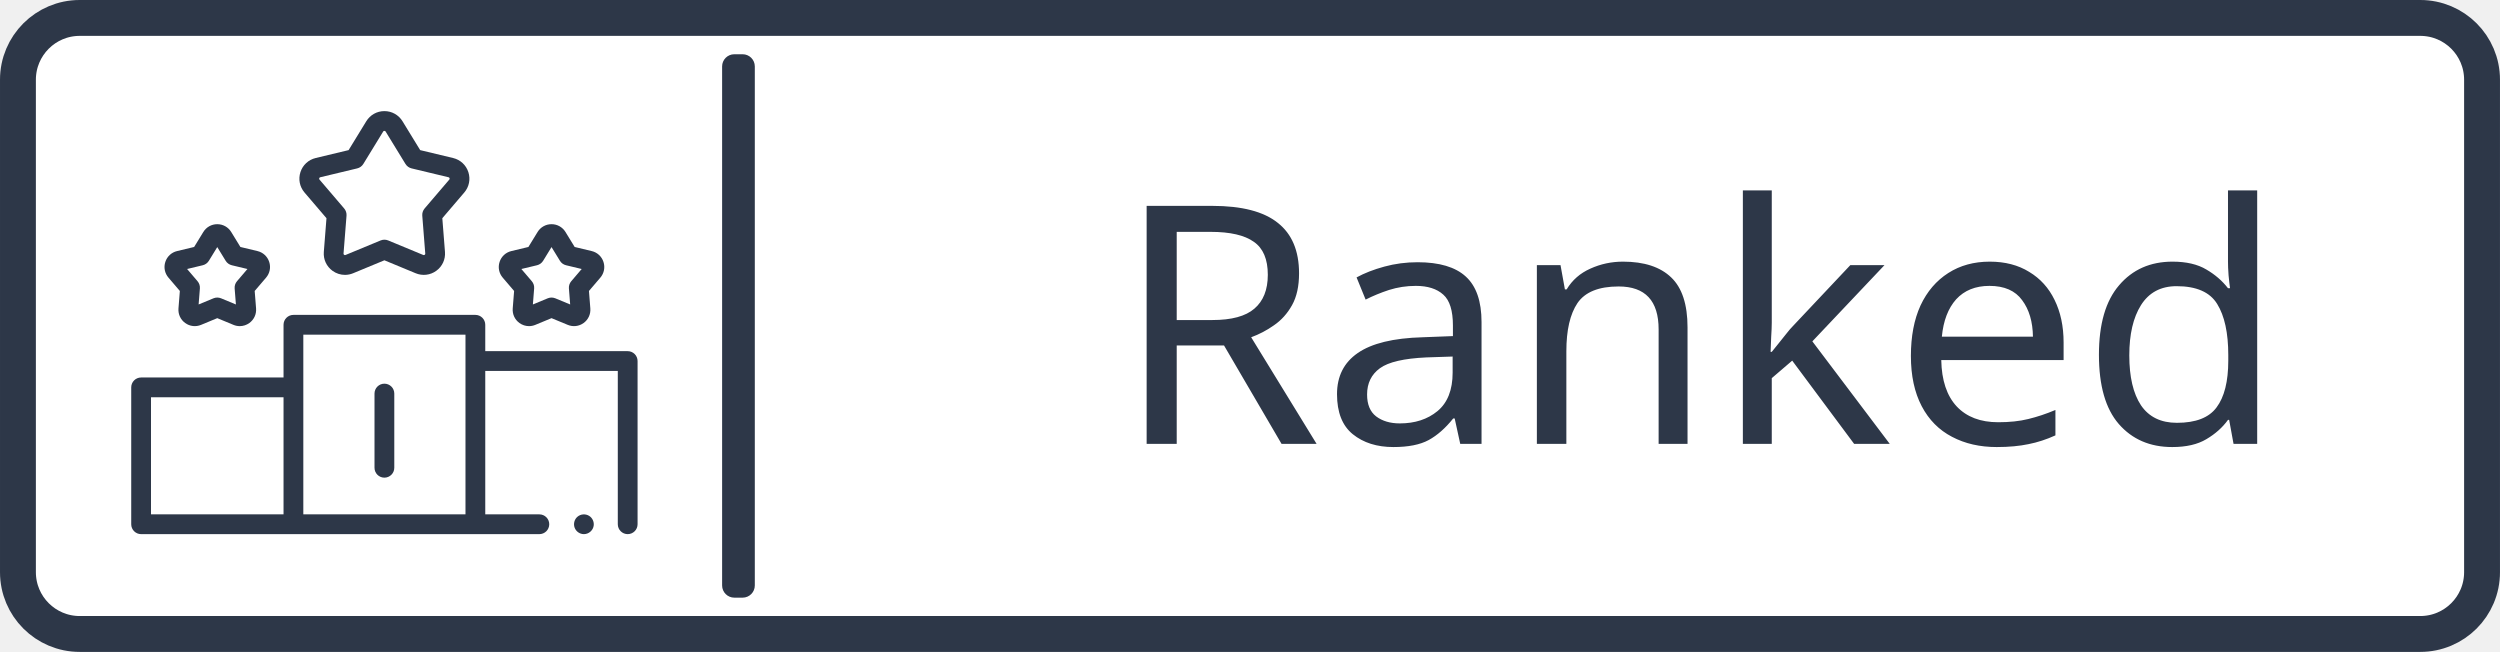
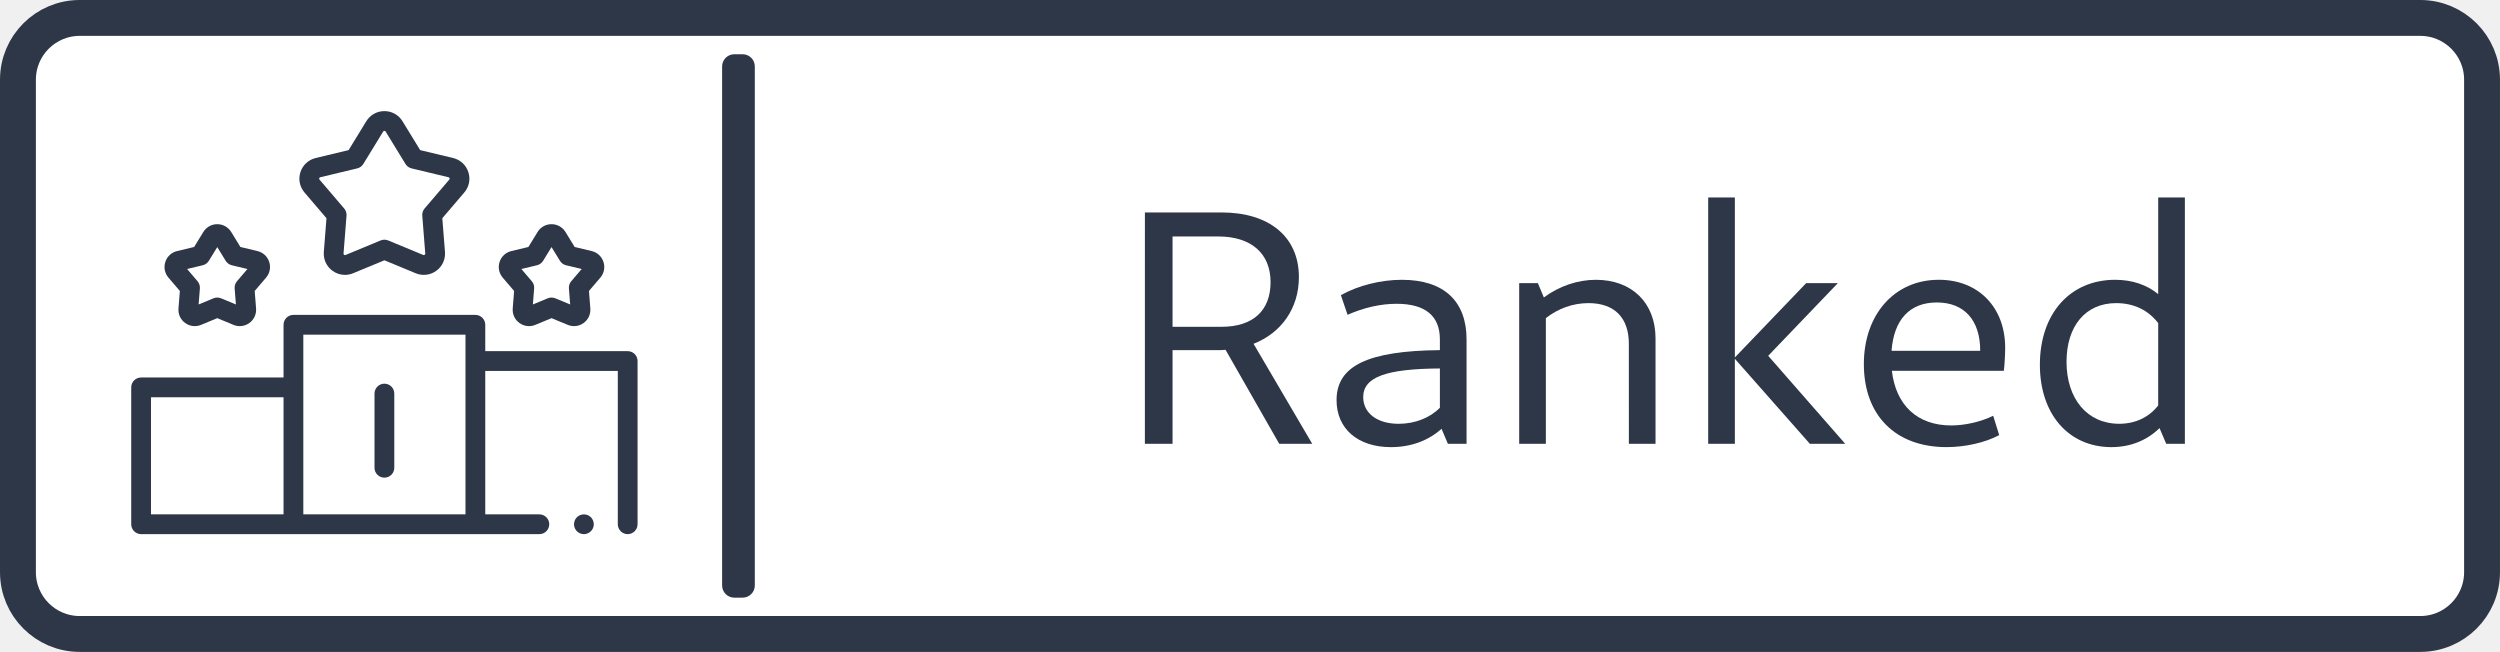
<svg xmlns="http://www.w3.org/2000/svg" width="133.785mm" height="34.886mm" viewBox="0 0 133.785 34.886" version="1.1" id="svg932">
  <defs id="defs926" />
  <g id="layer1" transform="translate(-40.35277,-109.8771)">
    <g id="g921" transform="translate(3.846887,57.07407)">
      <rect style="fill:#ffffff;stroke:#2d3748;stroke-width:1.92;stroke-linecap:round;stroke-opacity:1;fill-opacity:1" id="rect836-7" width="131.864" height="32.966" x="37.466" y="53.763" rx="3.306" ry="3.306" />
      <rect style="fill:#2d3748;fill-opacity:1;stroke:none;stroke-width:2.384;stroke-linecap:round;stroke-opacity:1" id="rect915" width="1.75" height="29.08" x="75.149" y="55.706" rx="0.653" ry="0.653" />
-       <text xml:space="preserve" style="font-size:17.838px;line-height:1.25;font-family:'URW Gothic';-inkscape-font-specification:'URW Gothic';fill:#2d3748;fill-opacity:1;stroke-width:0.446" x="96.132" y="76.552" id="text1615">
-         <tspan id="tspan1613" x="96.132" y="76.552" style="font-style:normal;font-variant:normal;font-weight:normal;font-stretch:normal;font-family:Cantarell;-inkscape-font-specification:Cantarell;fill:#2d3748;fill-opacity:1;stroke-width:0.446">Ranked</tspan>
-       </text>
+       <g aria-label="Ranked" id="text1615" style="font-size:17.838px;line-height:1.25;font-family:'URW Gothic';-inkscape-font-specification:'URW Gothic';fill:#2d3748;fill-opacity:1;stroke-width:0.446">
+         <path d="m 97.773,76.552 h 1.481 v -5.012 h 2.444 c 0.125,0 0.25,0 0.392,-0.018 l 2.872,5.03 h 1.766 l -3.139,-5.351 c 1.498,-0.589 2.426,-1.909 2.426,-3.568 0,-2.176 -1.605,-3.461 -4.138,-3.461 h -4.103 z m 1.481,-6.261 v -4.834 h 2.444 c 1.766,0 2.801,0.91 2.801,2.444 0,1.516 -0.928,2.39 -2.622,2.39 z" style="font-style:normal;font-variant:normal;font-weight:normal;font-stretch:normal;font-family:Cantarell;-inkscape-font-specification:Cantarell;fill:#2d3748;fill-opacity:1;stroke-width:0.446" id="path924" />
+         <path d="m 113.988,76.552 h 0.999 v -5.583 c 0,-2.051 -1.213,-3.193 -3.461,-3.193 -1.124,0 -2.337,0.303 -3.264,0.821 l 0.357,1.052 c 0.892,-0.392 1.784,-0.589 2.622,-0.589 1.534,0 2.319,0.642 2.319,1.909 v 0.571 c -3.853,0.036 -5.53,0.838 -5.53,2.676 0,1.534 1.142,2.515 2.908,2.515 1.088,0 2.016,-0.357 2.711,-0.981 z m -0.428,-1.926 c -0.535,0.535 -1.32,0.856 -2.212,0.856 -1.142,0 -1.891,-0.571 -1.891,-1.427 0,-1.07 1.213,-1.516 4.103,-1.534 z" style="font-style:normal;font-variant:normal;font-weight:normal;font-stretch:normal;font-family:Cantarell;-inkscape-font-specification:Cantarell;fill:#2d3748;fill-opacity:1;stroke-width:0.446" id="path926" />
+         <path d="m 123.673,76.552 h 1.427 v -5.637 c 0,-1.909 -1.266,-3.139 -3.193,-3.139 -0.981,0 -1.962,0.339 -2.783,0.945 l -0.321,-0.767 h -0.999 v 8.598 h 1.427 V 69.827 c 0.66,-0.517 1.445,-0.803 2.283,-0.803 1.391,0 2.158,0.785 2.158,2.176 z" style="font-style:normal;font-variant:normal;font-weight:normal;font-stretch:normal;font-family:Cantarell;-inkscape-font-specification:Cantarell;fill:#2d3748;fill-opacity:1;stroke-width:0.446" id="path928" />
+         <path d="m 133.359,76.552 h 1.891 l -4.121,-4.709 3.728,-3.889 h -1.695 l -3.817,3.978 v -8.562 h -1.427 v 13.182 h 1.427 v -4.549 z" style="font-style:normal;font-variant:normal;font-weight:normal;font-stretch:normal;font-family:Cantarell;-inkscape-font-specification:Cantarell;fill:#2d3748;fill-opacity:1;stroke-width:0.446" id="path930" />
+         <path d="m 140.673,76.73 c 0.981,0 2.051,-0.232 2.818,-0.642 l -0.321,-1.035 c -0.66,0.321 -1.498,0.517 -2.248,0.517 -1.819,0 -2.961,-1.088 -3.175,-2.925 h 5.993 c 0.036,-0.268 0.071,-0.892 0.071,-1.231 0,-2.158 -1.427,-3.639 -3.55,-3.639 -2.39,0 -4.013,1.873 -4.013,4.513 0,2.747 1.695,4.442 4.424,4.442 z m -2.943,-5.155 c 0.125,-1.677 0.981,-2.586 2.426,-2.586 1.463,0 2.319,0.945 2.319,2.586 z" style="font-style:normal;font-variant:normal;font-weight:normal;font-stretch:normal;font-family:Cantarell;-inkscape-font-specification:Cantarell;fill:#2d3748;fill-opacity:1;stroke-width:0.446" id="path932" />
+         <path d="m 149.502,76.73 c 1.035,0 1.909,-0.375 2.569,-1.017 l 0.357,0.838 h 0.999 V 63.37 h -1.427 v 5.173 c -0.606,-0.499 -1.391,-0.767 -2.301,-0.767 -2.426,0 -4.031,1.819 -4.031,4.549 0,2.64 1.534,4.406 3.835,4.406 z m 2.497,-2.23 c -0.482,0.624 -1.213,0.981 -2.087,0.981 -1.712,0 -2.818,-1.338 -2.818,-3.318 0,-1.891 0.999,-3.139 2.658,-3.139 0.963,0 1.73,0.392 2.248,1.07 z" style="font-style:normal;font-variant:normal;font-weight:normal;font-stretch:normal;font-family:Cantarell;-inkscape-font-specification:Cantarell;fill:#2d3748;fill-opacity:1;stroke-width:0.446" id="path934" />
+       </g>
      <g id="XMLID_806_" transform="matrix(-516.7721,0,0,0,132328.17,52.80305)">
        <g id="XMLID_386_">
          <path id="XMLID_389_" d="M 511.005,279.646 C 506.408,233.408 485.751,189.817 452.837,156.902 424.709,128.775 390.281,110.7 354.055,102.663 V 77.255 c 14.796,-3.681 25.794,-17.074 25.794,-32.993 0,-18.748 -15.252,-34 -34,-34 h -72 c -18.748,0 -34,15.252 -34,34 0,15.918 10.998,29.311 25.793,32.993 v 25.479 c -36.115,8.071 -70.429,26.121 -98.477,54.169 -6.138,6.138 -11.798,12.577 -16.979,19.269 -0.251,-0.019 -0.502,-0.038 -0.758,-0.038 H 78.167 c -5.522,0 -10,4.477 -10,10 0,5.523 4.478,10 10,10 h 58.412 c -7.332,12.275 -13.244,25.166 -17.744,38.436 H 10 c -5.522,0 -10,4.477 -10,10 0,5.523 4.478,10 10,10 h 103.184 c -2.882,12.651 -4.536,25.526 -4.963,38.437 H 64 c -5.522,0 -10,4.477 -10,10 0,5.523 4.478,10 10,10 h 44.54 c 0.844,12.944 2.925,25.82 6.244,38.437 H 50 c -5.522,0 -10,4.477 -10,10 0,5.523 4.478,10 10,10 h 71.166 c 9.81,25.951 25.141,50.274 45.999,71.132 32.946,32.946 76.582,53.608 122.868,58.181 6.606,0.652 13.217,0.975 19.819,0.975 39.022,0 77.548,-11.293 110.238,-32.581 4.628,-3.014 5.937,-9.209 2.923,-13.837 -3.014,-4.628 -9.209,-5.937 -13.837,-2.923 -71.557,46.597 -167.39,36.522 -227.869,-23.957 -70.962,-70.962 -70.962,-186.425 0,-257.388 70.961,-70.961 186.424,-70.961 257.387,0 60.399,60.4 70.529,156.151 24.086,227.673 -3.008,4.632 -1.691,10.826 2.94,13.833 4.634,3.008 10.826,1.691 13.833,-2.941 24.814,-38.215 35.984,-84.37 31.452,-129.965 z M 259.849,44.263 c 0,-7.72 6.28,-14 14,-14 h 72 c 7.72,0 14,6.28 14,14 0,7.72 -6.28,14 -14,14 h -1.794 -68.413 -1.793 c -7.72,0 -14,-6.281 -14,-14 z m 25.793,55.033 V 78.263 h 48.413 V 99.26 c -16.076,-1.912 -32.34,-1.9 -48.413,0.036 z" />
          <path id="XMLID_391_" d="m 445.77,425.5 c -2.64,0 -5.21,1.07 -7.069,2.93 -1.87,1.86 -2.931,4.44 -2.931,7.07 0,2.63 1.061,5.21 2.931,7.07 1.859,1.87 4.43,2.93 7.069,2.93 2.63,0 5.2,-1.06 7.07,-2.93 1.86,-1.86 2.93,-4.44 2.93,-7.07 0,-2.63 -1.069,-5.21 -2.93,-7.07 -1.87,-1.86 -4.441,-2.93 -7.07,-2.93 z" />
          <path id="XMLID_394_" d="m 310.001,144.609 c -85.538,0 -155.129,69.59 -155.129,155.129 0,85.539 69.591,155.129 155.129,155.129 85.538,0 155.129,-69.59 155.129,-155.129 0,-85.539 -69.591,-155.129 -155.129,-155.129 z m 0,290.258 c -74.511,0 -135.129,-60.619 -135.129,-135.129 0,-74.51 60.618,-135.129 135.129,-135.129 74.511,0 135.129,60.619 135.129,135.129 0,74.51 -60.618,135.129 -135.129,135.129 z" />
          <path id="XMLID_397_" d="m 373.257,222.34 -49.53,49.529 c -4.142,-2.048 -8.801,-3.205 -13.726,-3.205 -4.926,0 -9.584,1.157 -13.726,3.205 l -22.167,-22.167 c -3.906,-3.905 -10.236,-3.905 -14.143,0 -3.905,3.905 -3.905,10.237 0,14.142 l 22.167,22.167 c -2.049,4.142 -3.205,8.801 -3.205,13.726 0,17.134 13.939,31.074 31.074,31.074 17.135,0 31.074,-13.94 31.074,-31.074 0,-4.925 -1.157,-9.584 -3.205,-13.726 l 48.076,-48.076 v 0 l 1.453,-1.453 c 3.905,-3.905 3.905,-10.237 0,-14.142 -3.905,-3.905 -10.235,-3.905 -14.142,0 z m -63.256,88.472 c -6.106,0 -11.074,-4.968 -11.074,-11.074 0,-6.106 4.968,-11.074 11.074,-11.074 6.106,0 11.074,4.968 11.074,11.074 0,6.106 -4.968,11.074 -11.074,11.074 z" />
          <path id="XMLID_398_" d="m 416.92,289.86 h -9.265 c -5.522,0 -10,4.477 -10,10 0,5.523 4.478,10 10,10 h 9.265 c 5.522,0 10,-4.477 10,-10 0,-5.523 -4.478,-10 -10,-10 z" />
          <path id="XMLID_399_" d="m 212.346,289.616 h -9.264 c -5.522,0 -10,4.477 -10,10 0,5.523 4.478,10 10,10 h 9.264 c 5.522,0 10,-4.477 10,-10 0,-5.523 -4.478,-10 -10,-10 z" />
          <path id="XMLID_400_" d="m 310.123,212.083 c 5.522,0 10,-4.477 10,-10 v -9.264 c 0,-5.523 -4.478,-10 -10,-10 -5.522,0 -10,4.477 -10,10 v 9.264 c 0,5.523 4.478,10 10,10 z" />
          <path id="XMLID_424_" d="m 309.879,387.393 c -5.522,0 -10,4.477 -10,10 v 9.264 c 0,5.523 4.478,10 10,10 5.522,0 10,-4.477 10,-10 v -9.264 c 0,-5.523 -4.478,-10 -10,-10 z" />
          <path id="XMLID_425_" d="m 10,351.44 c -2.63,0 -5.21,1.07 -7.07,2.93 -1.86,1.86 -2.93,4.44 -2.93,7.07 0,2.64 1.069,5.21 2.93,7.07 1.861,1.86 4.44,2.93 7.07,2.93 2.63,0 5.21,-1.07 7.069,-2.93 1.86,-1.86 2.931,-4.44 2.931,-7.07 0,-2.63 -1.07,-5.21 -2.931,-7.07 C 15.21,352.51 12.63,351.44 10,351.44 Z" />
        </g>
      </g>
      <g id="g2558" transform="matrix(0.05292368,0,0,0.05292368,43.52813,58.74892)" style="fill:#2d3748;fill-opacity:1">
        <path d="m 457.73,427.742 c -4.18,0 -8.012,-2.688 -9.414,-6.629 -1.379,-3.867 -0.215,-8.34 2.938,-10.992 3.297,-2.773 8.082,-3.121 11.75,-0.863 3.402,2.098 5.23,6.18 4.586,10.121 -0.781,4.766 -5.039,8.363 -9.859,8.363 z m 0,0" id="path2532" style="fill:#2d3748;fill-opacity:1" />
        <path d="m 256,370.637 c -5.523,0 -10,-4.477 -10,-10 v -75.027 c 0,-5.523 4.477,-10 10,-10 5.523,0 10,4.477 10,10 v 75.027 c 0,5.523 -4.477,10 -10,10 z m 0,0" id="path2534" style="fill:#2d3748;fill-opacity:1" />
        <path d="M 502,242.723 H 357.988 v -26.668 c 0,-5.523 -4.477,-10 -10,-10 H 164.012 c -5.523,0 -10,4.477 -10,10 v 53.297 H 10 c -5.523,0 -10,4.477 -10,10 v 138.395 c 0,5.523 4.477,10 10,10 h 402.684 c 5.523,0 10,-4.477 10,-10 0,-5.523 -4.477,-10 -10,-10 H 357.988 V 262.723 H 492 v 155.023 c 0,5.523 4.477,10 10,10 5.523,0 10,-4.477 10,-10 V 252.723 c 0,-5.523 -4.477,-10 -10,-10 z M 20,289.352 H 154.012 V 407.746 H 20 Z m 154.012,-63.297 h 163.977 v 181.688 H 174.012 Z m 0,0" id="path2536" style="fill:#2d3748;fill-opacity:1" />
        <path d="m 109.77,217.422 c -2.145,0 -4.305,-0.422 -6.367,-1.277 l -16.395,-6.793 -16.398,6.793 c -5.359,2.223 -11.367,1.512 -16.062,-1.898 -4.699,-3.414 -7.23,-8.906 -6.773,-14.691 l 1.398,-17.695 -11.531,-13.496 C 33.867,163.949 32.688,158.02 34.48,152.5 c 1.797,-5.523 6.234,-9.629 11.883,-10.98 l 17.258,-4.141 9.273,-15.137 c 3.031,-4.949 8.309,-7.902 14.113,-7.902 5.805,0 11.082,2.953 14.113,7.902 l 9.27,15.137 17.262,4.141 c 5.645,1.352 10.086,5.457 11.879,10.98 1.793,5.52 0.613,11.449 -3.156,15.863 l -11.527,13.496 1.395,17.695 c 0.457,5.785 -2.074,11.277 -6.773,14.691 -2.891,2.098 -6.277,3.176 -9.699,3.176 z m -53.266,-57.77 10.562,12.367 c 1.723,2.016 2.574,4.637 2.367,7.281 l -1.281,16.211 15.023,-6.227 c 2.453,-1.016 5.207,-1.016 7.656,0 l 15.023,6.227 -1.277,-16.211 c -0.207,-2.645 0.645,-5.266 2.367,-7.281 l 10.562,-12.367 -15.812,-3.793 c -2.582,-0.617 -4.809,-2.238 -6.195,-4.5 l -8.496,-13.867 -8.492,13.867 c -1.387,2.262 -3.617,3.883 -6.195,4.5 z m 66.48,1.316 h 0.008 z m 0,0" id="path2538" style="fill:#2d3748;fill-opacity:1" />
        <path d="m 402.234,217.422 c -3.426,0 -6.812,-1.078 -9.703,-3.176 -4.695,-3.414 -7.227,-8.906 -6.77,-14.691 l 1.395,-17.695 -11.527,-13.492 c -3.773,-4.418 -4.953,-10.348 -3.156,-15.867 1.793,-5.523 6.234,-9.629 11.879,-10.98 l 17.258,-4.141 9.273,-15.137 c 3.031,-4.949 8.309,-7.902 14.109,-7.902 5.809,-0.004 11.082,2.953 14.117,7.902 v 0.004 l 9.273,15.133 17.258,4.141 c 5.645,1.355 10.086,5.461 11.879,10.98 1.797,5.523 0.613,11.453 -3.156,15.867 l -11.527,13.492 1.395,17.695 c 0.457,5.789 -2.074,11.281 -6.77,14.691 -4.699,3.41 -10.703,4.121 -16.066,1.898 l -16.398,-6.793 -16.395,6.793 c -2.066,0.855 -4.227,1.277 -6.367,1.277 z m 22.758,-28.898 c 1.305,0 2.605,0.254 3.828,0.762 l 15.027,6.227 -1.281,-16.211 c -0.207,-2.645 0.645,-5.266 2.367,-7.281 l 10.562,-12.367 -15.812,-3.793 c -2.582,-0.617 -4.809,-2.238 -6.195,-4.5 L 424.992,137.488 416.5,151.359 c -1.387,2.262 -3.613,3.883 -6.195,4.5 l -15.816,3.793 10.566,12.363 c 1.723,2.02 2.574,4.637 2.367,7.285 l -1.281,16.211 15.023,-6.227 c 1.227,-0.508 2.527,-0.762 3.828,-0.762 z m 0,0" id="path2540" style="fill:#2d3748;fill-opacity:1" />
        <path d="m 216.121,165.602 c -4.445,0 -8.84,-1.398 -12.59,-4.121 -6.094,-4.43 -9.379,-11.559 -8.789,-19.07 l 2.691,-34.117 -22.23,-26.02 c -4.895,-5.73 -6.426,-13.426 -4.098,-20.594 2.328,-7.164 8.09,-12.492 15.418,-14.25 l 33.281,-7.984 17.875,-29.184 C 241.617,3.836 248.465,0 256,0 c 7.531,0 14.383,3.836 18.316,10.262 l 17.875,29.184 33.281,7.984 c 7.328,1.758 13.094,7.086 15.422,14.25 2.328,7.168 0.793,14.863 -4.102,20.594 l -22.23,26.02 2.691,34.117 c 0.594,7.512 -2.691,14.641 -8.789,19.066 -6.094,4.43 -13.891,5.352 -20.852,2.469 L 256,150.844 224.383,163.945 c -2.68,1.109 -5.48,1.656 -8.262,1.656 z M 256,20 c -0.828,0 -1.156,0.531 -1.266,0.707 l -20.039,32.719 c -1.387,2.262 -3.613,3.883 -6.195,4.5 l -37.309,8.953 c -0.203,0.047 -0.809,0.191 -1.066,0.98 -0.254,0.789 0.148,1.266 0.285,1.422 l 24.922,29.168 c 1.727,2.02 2.574,4.641 2.367,7.285 l -3.02,38.25 c -0.016,0.203 -0.062,0.828 0.609,1.316 0.672,0.488 1.246,0.246 1.438,0.168 l 35.445,-14.691 c 2.453,-1.016 5.203,-1.016 7.656,0 l 35.445,14.691 c 0.191,0.078 0.766,0.32 1.438,-0.168 0.672,-0.488 0.625,-1.113 0.605,-1.316 l -3.016,-38.25 c -0.211,-2.645 0.641,-5.266 2.363,-7.285 L 321.59,69.281 c 0.133,-0.156 0.539,-0.633 0.281,-1.422 -0.254,-0.789 -0.863,-0.934 -1.062,-0.98 l -37.312,-8.953 c -2.578,-0.617 -4.809,-2.238 -6.191,-4.5 L 257.262,20.707 C 257.156,20.531 256.828,20 256,20 Z m 0,0" id="path2542" style="fill:#2d3748;fill-opacity:1" />
      </g>
    </g>
  </g>
</svg>
